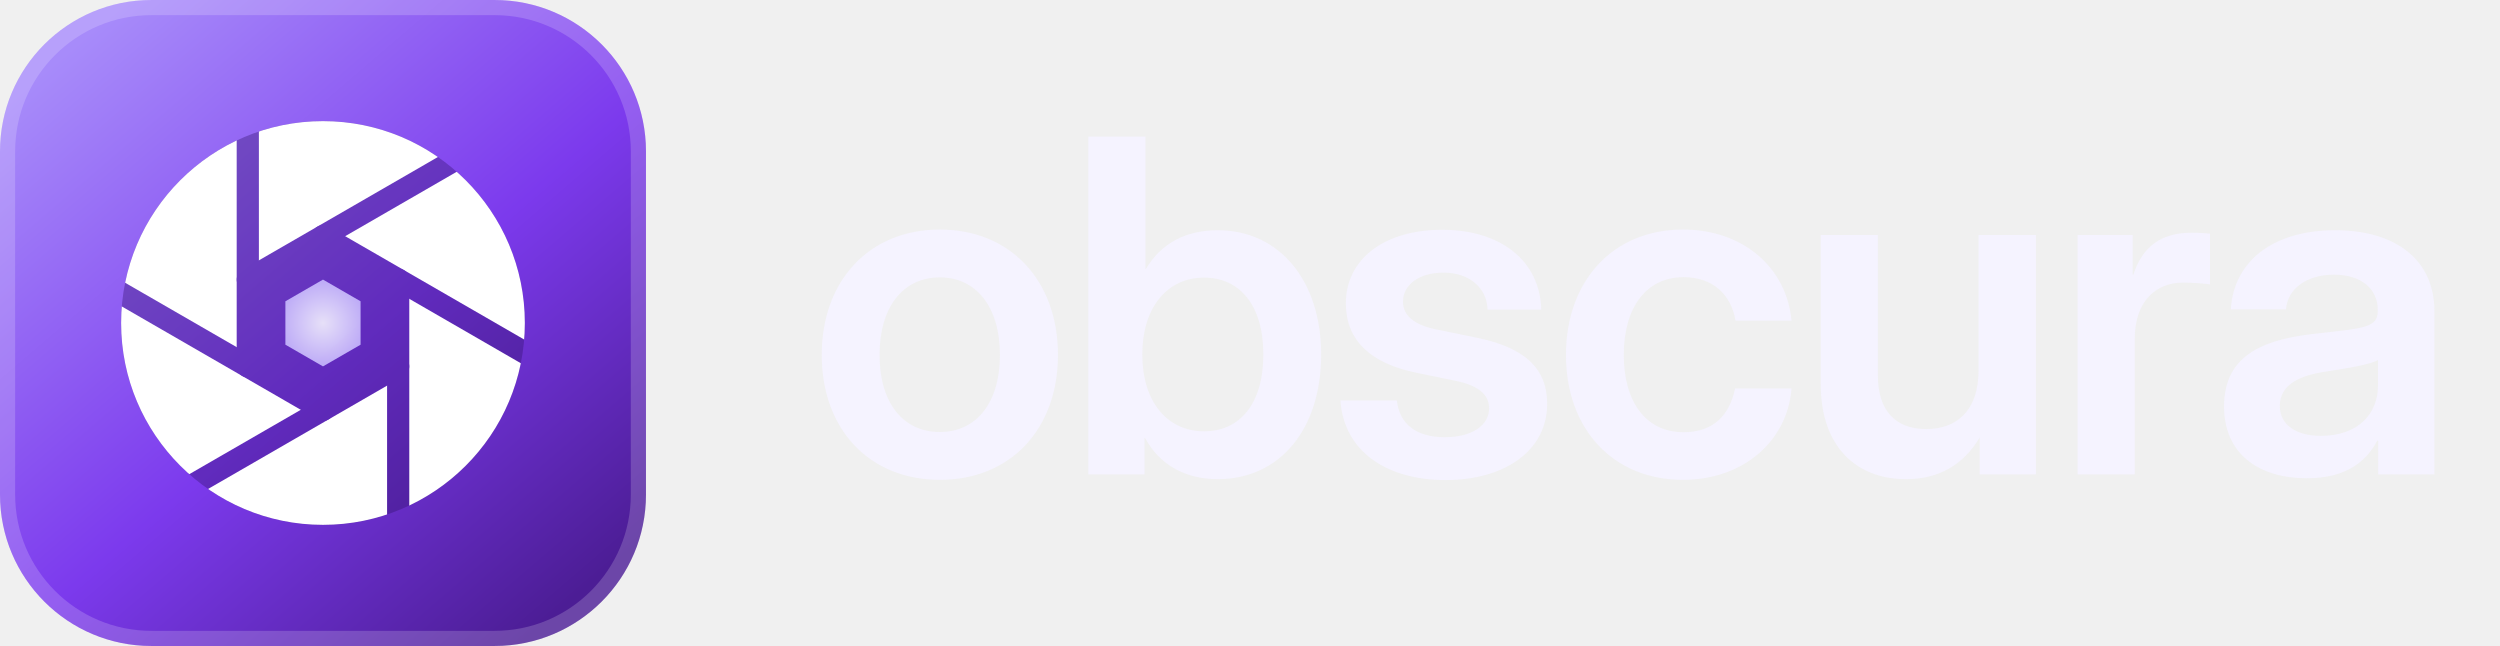
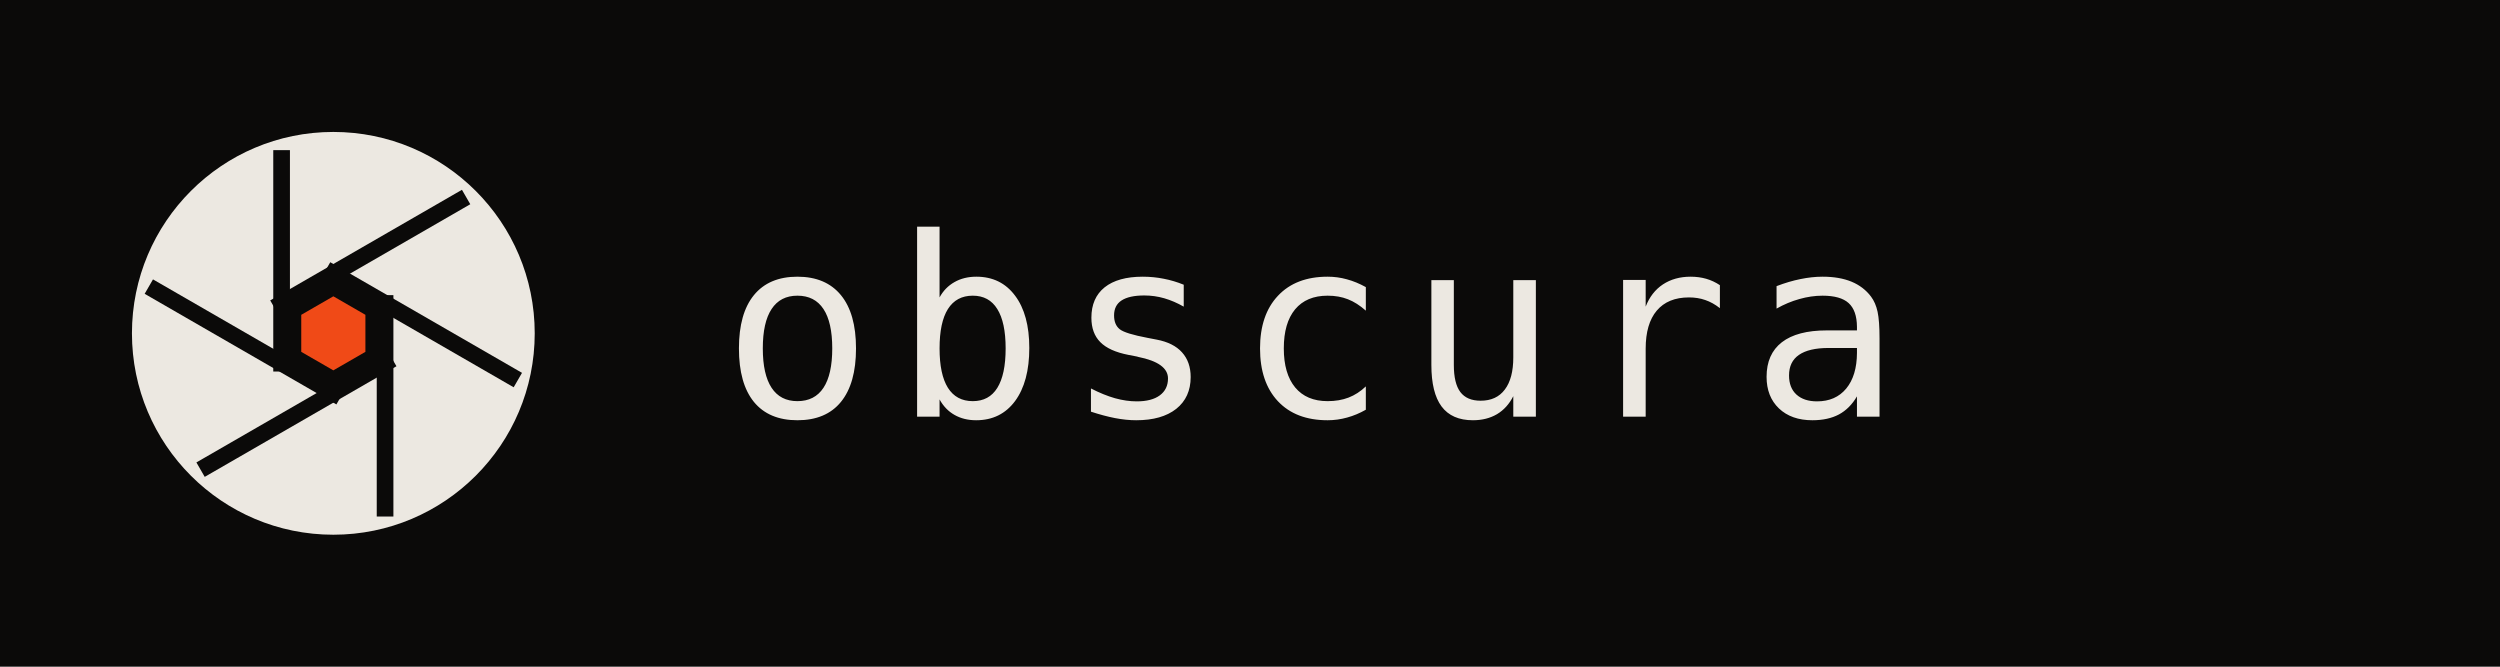
- <svg xmlns="http://www.w3.org/2000/svg" viewBox="0 0 247.69 64" width="495.37" height="128">
+ <svg xmlns="http://www.w3.org/2000/svg" viewBox="0 0 360 96" width="360" height="96">
  <defs>
-     <linearGradient id="old-bg" x1="8" y1="4" x2="56" y2="60" gradientUnits="userSpaceOnUse">
-       <stop offset="0" stop-color="#a78bfa" />
-       <stop offset=".55" stop-color="#7c3aed" />
-       <stop offset="1" stop-color="#4c1d95" />
-     </linearGradient>
-     <radialGradient id="old-glow" cx="32" cy="32" r="9" gradientUnits="userSpaceOnUse">
-       <stop offset="0" stop-color="#f5f3ff" />
-       <stop offset="1" stop-color="#c4b5fd" />
-     </radialGradient>
-     <mask id="old-m" maskUnits="userSpaceOnUse" x="0" y="0" width="64" height="64">
-       <circle cx="32" cy="32" r="20" fill="#fff" />
-       <path d="M32 23.4L39.45 27.7L39.45 36.3L32 40.6L24.55 36.3L24.55 27.7Z" fill="#000" />
-       <g stroke="#000" stroke-width="2.2" stroke-linecap="round">
-         <path d="M32 23.4L53.53 35.83" />
-         <path d="M39.45 27.7L39.45 52.56" />
-         <path d="M39.45 36.3L17.92 48.73" />
-         <path d="M32 40.6L10.47 28.17" />
-         <path d="M24.55 36.3L24.55 11.44" />
-         <path d="M24.55 27.7L46.08 15.27" />
+     <mask id="m" maskUnits="userSpaceOnUse" x="0" y="0" width="96" height="96">
+       <circle cx="48" cy="48" r="29" fill="#fff" />
+       <g transform="translate(16 16)">
+         <path d="M32 23.4L39.45 27.7L39.45 36.3L32 40.6L24.55 36.3L24.55 27.7Z" fill="#000" />
+         <g stroke="#000" stroke-width="2.4" stroke-linecap="square">
+           <path d="M32 23.4L57.53 38.13" />
+           <path d="M39.45 27.7L39.45 57.18" />
+           <path d="M39.45 36.3L13.92 51.03" />
+           <path d="M32 40.6L6.47 25.87" />
+           <path d="M24.55 36.3L24.55 6.82" />
+           <path d="M24.55 27.7L50.08 12.97" />
+         </g>
      </g>
    </mask>
  </defs>
-   <rect width="64" height="64" rx="15" fill="url(#old-bg)" />
-   <rect x=".75" y=".75" width="62.5" height="62.5" rx="14.25" fill="none" stroke="#fff" stroke-opacity=".18" stroke-width="1.5" />
-   <circle cx="32" cy="32" r="20" fill="#2e1065" fill-opacity=".35" />
-   <rect width="64" height="64" fill="#fff" mask="url(#old-m)" />
-   <path d="M32 23.4L39.45 27.7L39.45 36.3L32 40.6L24.55 36.3L24.55 27.7Z" fill="url(#old-glow)" fill-opacity=".9" transform="translate(32 32) scale(.5) translate(-32 -32)" />
-   <path fill="#f5f3ff" d="M93.117 47.539C100.103 47.539 104.819 42.53 104.819 35.163C104.819 27.796 100.103 22.742 93.117 22.742C86.132 22.742 81.415 27.796 81.415 35.163C81.415 42.53 86.132 47.539 93.117 47.539ZM93.117 42.8C89.456 42.8 87.143 39.902 87.143 35.163C87.143 30.401 89.479 27.481 93.117 27.481C96.733 27.481 99.069 30.424 99.069 35.163C99.069 39.88 96.756 42.8 93.117 42.8ZM120.63 47.472C126.829 47.472 130.895 42.508 130.895 35.118C130.895 27.818 126.762 22.81 120.653 22.81C117.576 22.81 115.06 24.045 113.533 26.65H113.488V13.533H107.828V47.0H113.398V43.384H113.443C114.925 46.124 117.531 47.472 120.63 47.472ZM119.305 42.732C115.599 42.732 113.173 39.745 113.173 35.118C113.173 30.514 115.599 27.504 119.305 27.504C122.809 27.504 125.167 30.222 125.167 35.118C125.167 40.037 122.809 42.732 119.305 42.732ZM143.224 47.562C149.087 47.562 153.287 44.642 153.287 40.015C153.287 36.533 151.108 34.467 146.414 33.479L142.146 32.603C140.17 32.176 139.002 31.3 139.002 29.885C139.002 28.268 140.529 27.01 143.022 27.01C145.605 27.01 147.335 28.56 147.38 30.671H152.703C152.568 25.797 148.637 22.765 142.887 22.765C137.093 22.765 133.342 25.707 133.342 30.064C133.342 33.658 135.722 35.972 140.26 36.915L144.303 37.746C146.302 38.173 147.537 39.004 147.537 40.441C147.537 42.126 145.875 43.316 143.135 43.316C140.304 43.316 138.642 41.991 138.395 39.678H132.803C133.162 44.776 137.452 47.562 143.224 47.562ZM166.739 47.539C172.737 47.539 177.094 43.676 177.498 38.487H171.905C171.366 41.115 169.772 42.822 166.807 42.822C163.078 42.822 160.877 39.835 160.877 35.163C160.877 30.469 163.101 27.459 166.807 27.459C169.749 27.459 171.524 29.233 171.95 31.771H177.498C177.004 26.493 172.692 22.742 166.739 22.742C159.799 22.742 155.15 27.841 155.15 35.163C155.15 42.485 159.799 47.539 166.739 47.539ZM188.839 47.472C192.119 47.472 194.522 46.034 196.139 43.361V47.0H201.71V23.281H196.027V36.69C196.027 40.733 193.826 42.508 190.838 42.508C187.806 42.508 186.054 40.688 186.054 37.207V23.281H180.394V38.105C180.394 44.192 183.876 47.472 188.839 47.472ZM205.841 47.0H211.501V33.568C211.501 29.862 213.59 27.998 216.285 27.998C217.408 27.998 218.531 28.11 218.958 28.178V23.146C218.509 23.102 217.88 23.057 217.116 23.057C214.062 23.057 212.242 24.494 211.366 27.212H211.299V23.281H205.841ZM228.547 47.382C232.411 47.382 234.41 45.765 235.533 43.653H235.622V47.0H241.193V30.828C241.193 25.887 237.532 22.81 231.355 22.81C225.156 22.81 221.292 25.932 221.023 30.648H226.481C226.638 28.649 228.48 27.212 231.243 27.212C233.96 27.212 235.578 28.649 235.578 30.671V30.851C235.578 32.468 234.073 32.535 229.67 33.029C224.774 33.546 220.349 34.871 220.349 40.262C220.349 45.001 223.83 47.382 228.547 47.382ZM229.94 43.182C227.469 43.182 225.874 42.081 225.874 40.217C225.874 38.061 227.941 37.185 230.367 36.825C232.703 36.466 234.904 36.106 235.6 35.657V38.218C235.6 40.98 233.646 43.182 229.94 43.182Z" />
+   <rect width="360" height="96" fill="#0b0a09" />
+   <rect width="96" height="96" fill="#ece8e1" mask="url(#m)" />
+   <path d="M32 23.4L39.45 27.7L39.45 36.3L32 40.6L24.55 36.3L24.55 27.7Z" fill="#f04a17" transform="translate(48 48) scale(.62) translate(-32 -32)" />
+   <text x="104" y="60" fill="#ece8e1" font-family="IBM Plex Mono, ui-monospace, monospace" font-size="36" font-weight="500" letter-spacing="3">obscura</text>
</svg>
